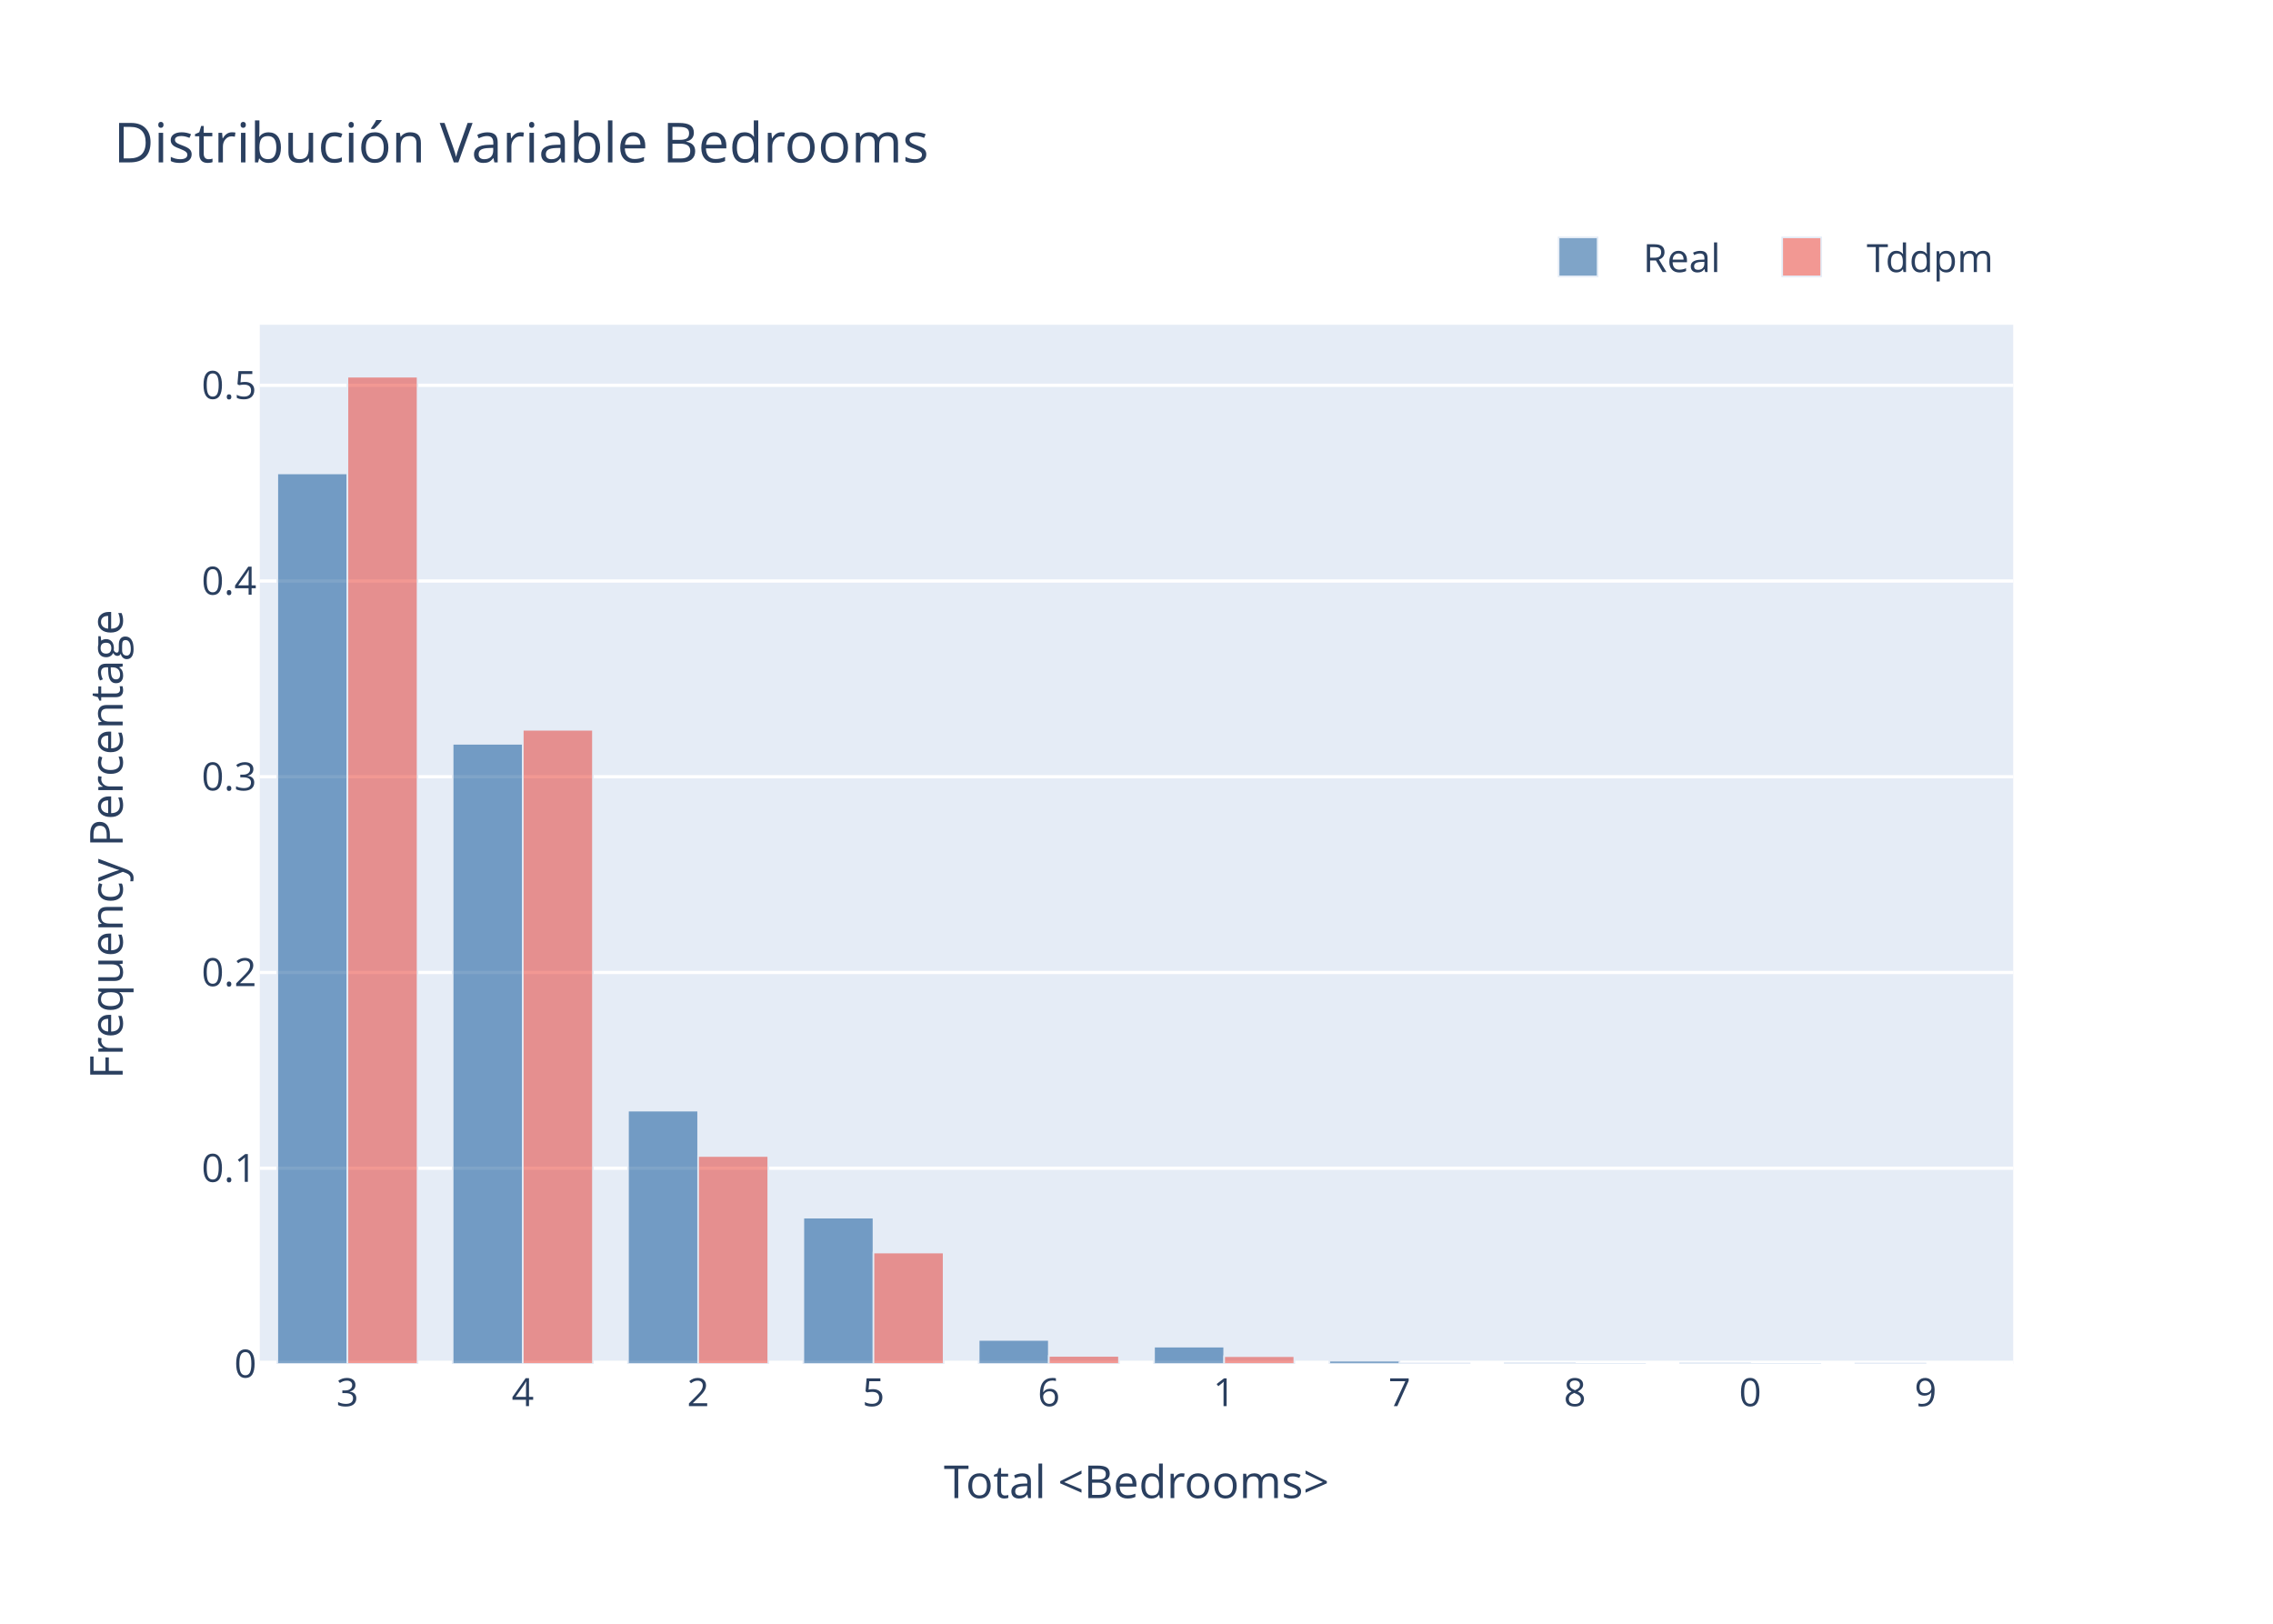
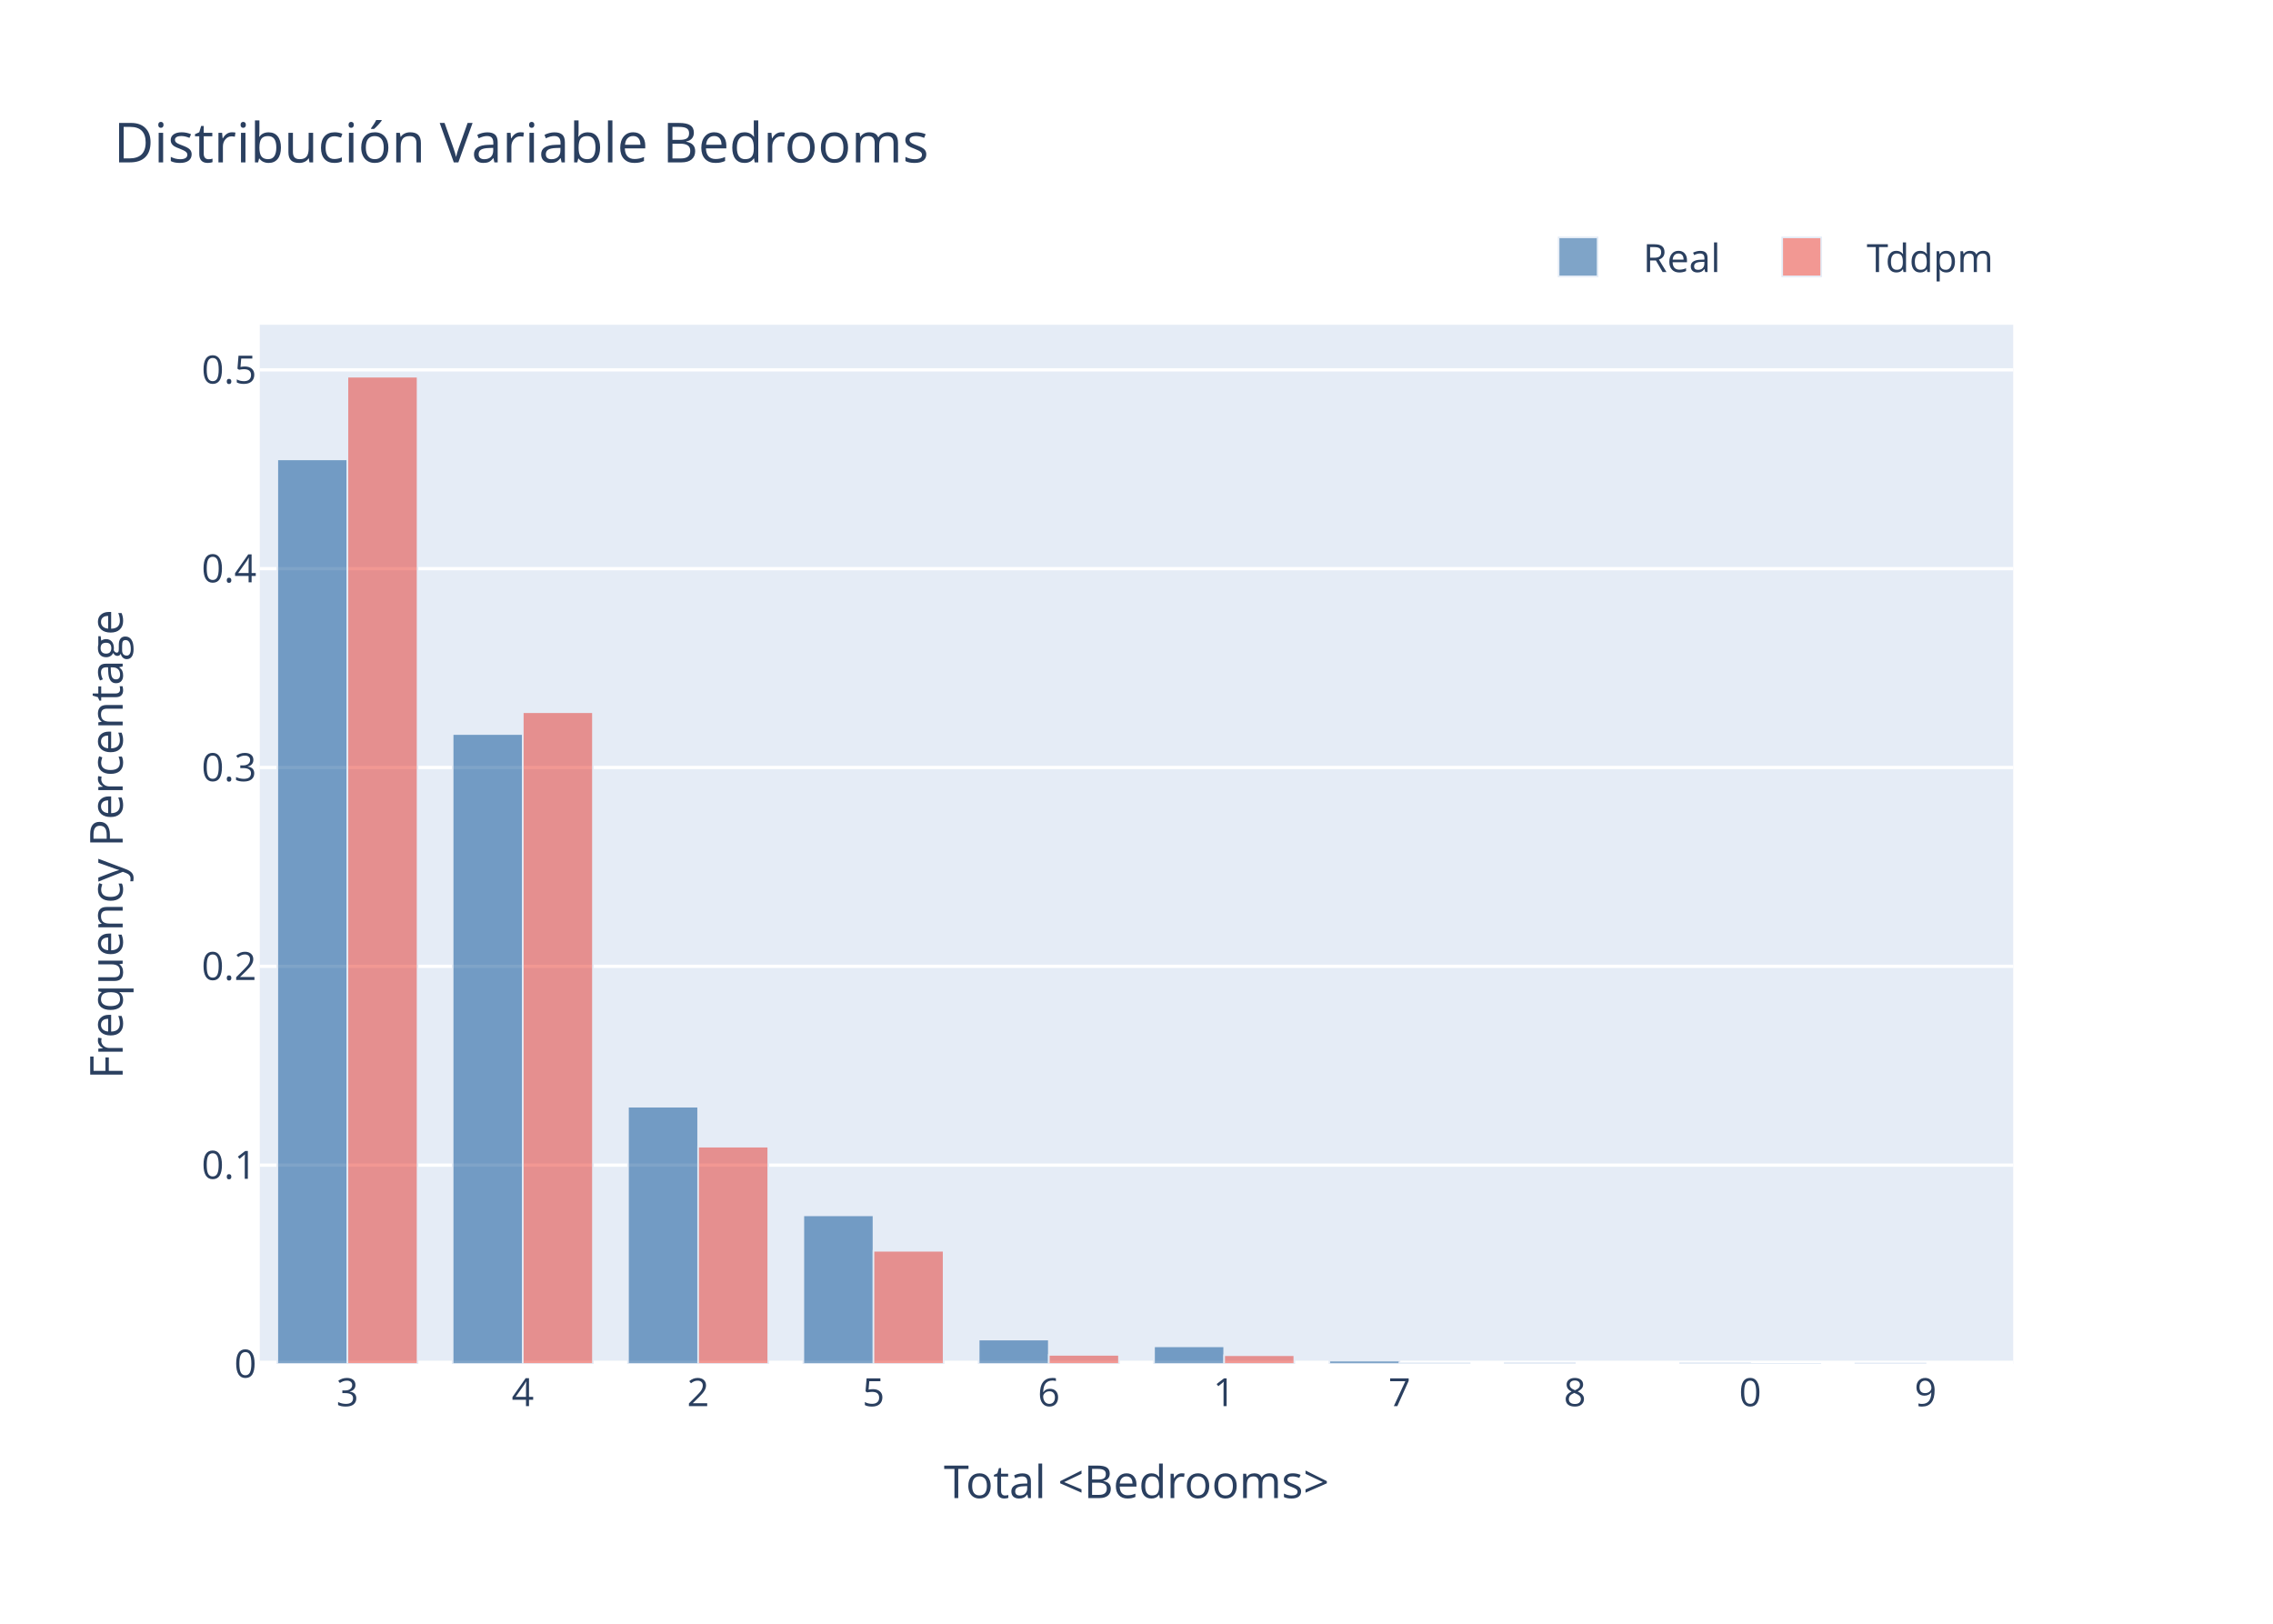
<svg xmlns="http://www.w3.org/2000/svg" class="main-svg" width="700" height="500" style="" viewBox="0 0 700 500">
  <rect x="0" y="0" width="700" height="500" style="fill: rgb(255, 255, 255); fill-opacity: 1;" />
-   <defs id="defs-8b1a84">
+   <defs id="defs-8ed257">
    <g class="clips">
-       <clipPath id="clip8b1a84xyplot" class="plotclip">
+       <clipPath id="clip8ed257xyplot" class="plotclip">
        <rect width="540" height="320" />
      </clipPath>
-       <clipPath class="axesclip" id="clip8b1a84x">
+       <clipPath class="axesclip" id="clip8ed257x">
        <rect x="80" y="0" width="540" height="500" />
      </clipPath>
-       <clipPath class="axesclip" id="clip8b1a84y">
+       <clipPath class="axesclip" id="clip8ed257y">
        <rect x="0" y="100" width="700" height="320" />
      </clipPath>
-       <clipPath class="axesclip" id="clip8b1a84xy">
+       <clipPath class="axesclip" id="clip8ed257xy">
        <rect x="80" y="100" width="540" height="320" />
      </clipPath>
    </g>
    <g class="gradients" />
    <g class="patterns" />
  </defs>
  <g class="bglayer">
    <rect class="bg" x="80" y="100" width="540" height="320" style="fill: rgb(229, 236, 246); fill-opacity: 1; stroke-width: 0;" />
  </g>
  <g class="layer-below">
    <g class="imagelayer" />
    <g class="shapelayer" />
  </g>
  <g class="cartesianlayer">
    <g class="subplot xy">
      <g class="layer-subplot">
        <g class="shapelayer" />
        <g class="imagelayer" />
      </g>
      <g class="minor-gridlayer">
        <g class="x" />
        <g class="y" />
      </g>
      <g class="gridlayer">
        <g class="x" />
        <g class="y">
-           <path class="ygrid crisp" transform="translate(0,359.73)" d="M80,0h540" style="stroke: rgb(255, 255, 255); stroke-opacity: 1; stroke-width: 1px;" />
-           <path class="ygrid crisp" transform="translate(0,299.45)" d="M80,0h540" style="stroke: rgb(255, 255, 255); stroke-opacity: 1; stroke-width: 1px;" />
-           <path class="ygrid crisp" transform="translate(0,239.18)" d="M80,0h540" style="stroke: rgb(255, 255, 255); stroke-opacity: 1; stroke-width: 1px;" />
-           <path class="ygrid crisp" transform="translate(0,178.91)" d="M80,0h540" style="stroke: rgb(255, 255, 255); stroke-opacity: 1; stroke-width: 1px;" />
-           <path class="ygrid crisp" transform="translate(0,118.64)" d="M80,0h540" style="stroke: rgb(255, 255, 255); stroke-opacity: 1; stroke-width: 1px;" />
+           <path class="ygrid crisp" transform="translate(0,358.78)" d="M80,0h540" style="stroke: rgb(255, 255, 255); stroke-opacity: 1; stroke-width: 1px;" />
+           <path class="ygrid crisp" transform="translate(0,297.56)" d="M80,0h540" style="stroke: rgb(255, 255, 255); stroke-opacity: 1; stroke-width: 1px;" />
+           <path class="ygrid crisp" transform="translate(0,236.33)" d="M80,0h540" style="stroke: rgb(255, 255, 255); stroke-opacity: 1; stroke-width: 1px;" />
+           <path class="ygrid crisp" transform="translate(0,175.11)" d="M80,0h540" style="stroke: rgb(255, 255, 255); stroke-opacity: 1; stroke-width: 1px;" />
+           <path class="ygrid crisp" transform="translate(0,113.89)" d="M80,0h540" style="stroke: rgb(255, 255, 255); stroke-opacity: 1; stroke-width: 1px;" />
        </g>
      </g>
      <g class="zerolinelayer">
        <path class="yzl zl crisp" transform="translate(0,420)" d="M80,0h540" style="stroke: rgb(255, 255, 255); stroke-opacity: 1; stroke-width: 2px;" />
      </g>
      <path class="xlines-below" />
      <path class="ylines-below" />
      <g class="overlines-below" />
      <g class="xaxislayer-below" />
      <g class="yaxislayer-below" />
      <g class="overaxes-below" />
-       <g class="plot" transform="translate(80,100)" clip-path="url(#clip8b1a84xyplot)">
+       <g class="plot" transform="translate(80,100)" clip-path="url(#clip8ed257xyplot)">
        <g class="barlayer mlayer">
          <g class="trace bars" style="opacity: 1;">
            <g class="points">
              <g class="point">
-                 <path d="M5.4,320V45.78H27V320Z" style="vector-effect: none; opacity: 1; stroke-width: 0.5px; fill: rgb(0, 75, 147); fill-opacity: 0.5; stroke: rgb(229, 236, 246); stroke-opacity: 1;" />
-               </g>
-               <g class="point">
-                 <path d="M59.4,320V129.04H81V320Z" style="vector-effect: none; opacity: 1; stroke-width: 0.5px; fill: rgb(0, 75, 147); fill-opacity: 0.5; stroke: rgb(229, 236, 246); stroke-opacity: 1;" />
-               </g>
-               <g class="point">
-                 <path d="M113.4,320V242H135V320Z" style="vector-effect: none; opacity: 1; stroke-width: 0.5px; fill: rgb(0, 75, 147); fill-opacity: 0.5; stroke: rgb(229, 236, 246); stroke-opacity: 1;" />
-               </g>
-               <g class="point">
-                 <path d="M167.4,320V274.95H189V320Z" style="vector-effect: none; opacity: 1; stroke-width: 0.5px; fill: rgb(0, 75, 147); fill-opacity: 0.5; stroke: rgb(229, 236, 246); stroke-opacity: 1;" />
-               </g>
-               <g class="point">
-                 <path d="M221.4,320V312.61H243V320Z" style="vector-effect: none; opacity: 1; stroke-width: 0.5px; fill: rgb(0, 75, 147); fill-opacity: 0.5; stroke: rgb(229, 236, 246); stroke-opacity: 1;" />
-               </g>
-               <g class="point">
-                 <path d="M275.4,320V314.67H297V320Z" style="vector-effect: none; opacity: 1; stroke-width: 0.5px; fill: rgb(0, 75, 147); fill-opacity: 0.5; stroke: rgb(229, 236, 246); stroke-opacity: 1;" />
-               </g>
-               <g class="point">
-                 <path d="M329.4,320V318.99H351V320Z" style="vector-effect: none; opacity: 1; stroke-width: 0.5px; fill: rgb(0, 75, 147); fill-opacity: 0.5; stroke: rgb(229, 236, 246); stroke-opacity: 1;" />
-               </g>
-               <g class="point">
-                 <path d="M383.4,320V319.69H405V320Z" style="vector-effect: none; opacity: 1; stroke-width: 0.5px; fill: rgb(0, 75, 147); fill-opacity: 0.5; stroke: rgb(229, 236, 246); stroke-opacity: 1;" />
+                 <path d="M5.4,320V41.46H27V320Z" style="vector-effect: none; opacity: 1; stroke-width: 0.5px; fill: rgb(0, 75, 147); fill-opacity: 0.5; stroke: rgb(229, 236, 246); stroke-opacity: 1;" />
+               </g>
+               <g class="point">
+                 <path d="M59.4,320V126.03H81V320Z" style="vector-effect: none; opacity: 1; stroke-width: 0.5px; fill: rgb(0, 75, 147); fill-opacity: 0.5; stroke: rgb(229, 236, 246); stroke-opacity: 1;" />
+               </g>
+               <g class="point">
+                 <path d="M113.4,320V240.78H135V320Z" style="vector-effect: none; opacity: 1; stroke-width: 0.5px; fill: rgb(0, 75, 147); fill-opacity: 0.5; stroke: rgb(229, 236, 246); stroke-opacity: 1;" />
+               </g>
+               <g class="point">
+                 <path d="M167.4,320V274.24H189V320Z" style="vector-effect: none; opacity: 1; stroke-width: 0.5px; fill: rgb(0, 75, 147); fill-opacity: 0.5; stroke: rgb(229, 236, 246); stroke-opacity: 1;" />
+               </g>
+               <g class="point">
+                 <path d="M221.4,320V312.49H243V320Z" style="vector-effect: none; opacity: 1; stroke-width: 0.5px; fill: rgb(0, 75, 147); fill-opacity: 0.5; stroke: rgb(229, 236, 246); stroke-opacity: 1;" />
+               </g>
+               <g class="point">
+                 <path d="M275.4,320V314.58H297V320Z" style="vector-effect: none; opacity: 1; stroke-width: 0.5px; fill: rgb(0, 75, 147); fill-opacity: 0.5; stroke: rgb(229, 236, 246); stroke-opacity: 1;" />
+               </g>
+               <g class="point">
+                 <path d="M329.4,320V318.97H351V320Z" style="vector-effect: none; opacity: 1; stroke-width: 0.5px; fill: rgb(0, 75, 147); fill-opacity: 0.5; stroke: rgb(229, 236, 246); stroke-opacity: 1;" />
+               </g>
+               <g class="point">
+                 <path d="M383.4,320V319.68H405V320Z" style="vector-effect: none; opacity: 1; stroke-width: 0.5px; fill: rgb(0, 75, 147); fill-opacity: 0.5; stroke: rgb(229, 236, 246); stroke-opacity: 1;" />
              </g>
              <g class="point">
                <path d="M437.4,320V319.72H459V320Z" style="vector-effect: none; opacity: 1; stroke-width: 0.5px; fill: rgb(0, 75, 147); fill-opacity: 0.5; stroke: rgb(229, 236, 246); stroke-opacity: 1;" />
              </g>
              <g class="point">
-                 <path d="M491.4,320V319.83H513V320Z" style="vector-effect: none; opacity: 1; stroke-width: 0.5px; fill: rgb(0, 75, 147); fill-opacity: 0.5; stroke: rgb(229, 236, 246); stroke-opacity: 1;" />
+                 <path d="M491.4,320V319.82H513V320Z" style="vector-effect: none; opacity: 1; stroke-width: 0.5px; fill: rgb(0, 75, 147); fill-opacity: 0.5; stroke: rgb(229, 236, 246); stroke-opacity: 1;" />
              </g>
            </g>
          </g>
          <g class="trace bars" style="opacity: 1;">
            <g class="points">
              <g class="point">
                <path d="M459,320V319.97H480.6V320Z" style="vector-effect: none; opacity: 1; stroke-width: 0.5px; fill: rgb(230, 51, 41); fill-opacity: 0.5; stroke: rgb(229, 236, 246); stroke-opacity: 1;" />
              </g>
              <g class="point">
-                 <path d="M297,320V317.6H318.6V320Z" style="vector-effect: none; opacity: 1; stroke-width: 0.5px; fill: rgb(230, 51, 41); fill-opacity: 0.5; stroke: rgb(229, 236, 246); stroke-opacity: 1;" />
-               </g>
-               <g class="point">
-                 <path d="M135,320V255.97H156.6V320Z" style="vector-effect: none; opacity: 1; stroke-width: 0.5px; fill: rgb(230, 51, 41); fill-opacity: 0.5; stroke: rgb(229, 236, 246); stroke-opacity: 1;" />
+                 <path d="M297,320V317.31H318.6V320Z" style="vector-effect: none; opacity: 1; stroke-width: 0.5px; fill: rgb(230, 51, 41); fill-opacity: 0.5; stroke: rgb(229, 236, 246); stroke-opacity: 1;" />
+               </g>
+               <g class="point">
+                 <path d="M135,320V253.09H156.6V320Z" style="vector-effect: none; opacity: 1; stroke-width: 0.5px; fill: rgb(230, 51, 41); fill-opacity: 0.5; stroke: rgb(229, 236, 246); stroke-opacity: 1;" />
              </g>
              <g class="point">
                <path d="M27,320V16H48.6V320Z" style="vector-effect: none; opacity: 1; stroke-width: 0.5px; fill: rgb(230, 51, 41); fill-opacity: 0.5; stroke: rgb(229, 236, 246); stroke-opacity: 1;" />
              </g>
              <g class="point">
-                 <path d="M81,320V124.73H102.6V320Z" style="vector-effect: none; opacity: 1; stroke-width: 0.5px; fill: rgb(230, 51, 41); fill-opacity: 0.5; stroke: rgb(229, 236, 246); stroke-opacity: 1;" />
-               </g>
-               <g class="point">
-                 <path d="M189,320V285.7H210.6V320Z" style="vector-effect: none; opacity: 1; stroke-width: 0.5px; fill: rgb(230, 51, 41); fill-opacity: 0.5; stroke: rgb(229, 236, 246); stroke-opacity: 1;" />
-               </g>
-               <g class="point">
-                 <path d="M243,320V317.52H264.6V320Z" style="vector-effect: none; opacity: 1; stroke-width: 0.5px; fill: rgb(230, 51, 41); fill-opacity: 0.5; stroke: rgb(229, 236, 246); stroke-opacity: 1;" />
-               </g>
-               <g class="point">
-                 <path d="M351,320V319.8H372.6V320Z" style="vector-effect: none; opacity: 1; stroke-width: 0.5px; fill: rgb(230, 51, 41); fill-opacity: 0.5; stroke: rgb(229, 236, 246); stroke-opacity: 1;" />
-               </g>
-               <g class="point">
-                 <path d="M405,320V319.97H426.6V320Z" style="vector-effect: none; opacity: 1; stroke-width: 0.5px; fill: rgb(230, 51, 41); fill-opacity: 0.5; stroke: rgb(229, 236, 246); stroke-opacity: 1;" />
+                 <path d="M81,320V119.31H102.6V320Z" style="vector-effect: none; opacity: 1; stroke-width: 0.5px; fill: rgb(230, 51, 41); fill-opacity: 0.5; stroke: rgb(229, 236, 246); stroke-opacity: 1;" />
+               </g>
+               <g class="point">
+                 <path d="M189,320V285.16H210.6V320Z" style="vector-effect: none; opacity: 1; stroke-width: 0.5px; fill: rgb(230, 51, 41); fill-opacity: 0.5; stroke: rgb(229, 236, 246); stroke-opacity: 1;" />
+               </g>
+               <g class="point">
+                 <path d="M243,320V317.2H264.6V320Z" style="vector-effect: none; opacity: 1; stroke-width: 0.5px; fill: rgb(230, 51, 41); fill-opacity: 0.5; stroke: rgb(229, 236, 246); stroke-opacity: 1;" />
+               </g>
+               <g class="point">
+                 <path d="M351,320V319.75H372.6V320Z" style="vector-effect: none; opacity: 1; stroke-width: 0.5px; fill: rgb(230, 51, 41); fill-opacity: 0.5; stroke: rgb(229, 236, 246); stroke-opacity: 1;" />
              </g>
            </g>
          </g>
        </g>
      </g>
      <g class="overplot" />
      <path class="xlines-above crisp" d="M0,0" style="fill: none;" />
      <path class="ylines-above crisp" d="M0,0" style="fill: none;" />
      <g class="overlines-above" />
      <g class="xaxislayer-above">
        <g class="xtick">
          <text text-anchor="middle" x="0" y="433" transform="translate(107,0)" style="font-family: 'Open Sans', verdana, arial, sans-serif; font-size: 12px; fill: rgb(42, 63, 95); fill-opacity: 1; white-space: pre; opacity: 1;">3</text>
        </g>
        <g class="xtick">
          <text text-anchor="middle" x="0" y="433" transform="translate(161,0)" style="font-family: 'Open Sans', verdana, arial, sans-serif; font-size: 12px; fill: rgb(42, 63, 95); fill-opacity: 1; white-space: pre; opacity: 1;">4</text>
        </g>
        <g class="xtick">
          <text text-anchor="middle" x="0" y="433" transform="translate(215,0)" style="font-family: 'Open Sans', verdana, arial, sans-serif; font-size: 12px; fill: rgb(42, 63, 95); fill-opacity: 1; white-space: pre; opacity: 1;">2</text>
        </g>
        <g class="xtick">
          <text text-anchor="middle" x="0" y="433" transform="translate(269,0)" style="font-family: 'Open Sans', verdana, arial, sans-serif; font-size: 12px; fill: rgb(42, 63, 95); fill-opacity: 1; white-space: pre; opacity: 1;">5</text>
        </g>
        <g class="xtick">
          <text text-anchor="middle" x="0" y="433" transform="translate(323,0)" style="font-family: 'Open Sans', verdana, arial, sans-serif; font-size: 12px; fill: rgb(42, 63, 95); fill-opacity: 1; white-space: pre; opacity: 1;">6</text>
        </g>
        <g class="xtick">
          <text text-anchor="middle" x="0" y="433" transform="translate(377,0)" style="font-family: 'Open Sans', verdana, arial, sans-serif; font-size: 12px; fill: rgb(42, 63, 95); fill-opacity: 1; white-space: pre; opacity: 1;">1</text>
        </g>
        <g class="xtick">
          <text text-anchor="middle" x="0" y="433" transform="translate(431,0)" style="font-family: 'Open Sans', verdana, arial, sans-serif; font-size: 12px; fill: rgb(42, 63, 95); fill-opacity: 1; white-space: pre; opacity: 1;">7</text>
        </g>
        <g class="xtick">
          <text text-anchor="middle" x="0" y="433" transform="translate(485,0)" style="font-family: 'Open Sans', verdana, arial, sans-serif; font-size: 12px; fill: rgb(42, 63, 95); fill-opacity: 1; white-space: pre; opacity: 1;">8</text>
        </g>
        <g class="xtick">
          <text text-anchor="middle" x="0" y="433" transform="translate(539,0)" style="font-family: 'Open Sans', verdana, arial, sans-serif; font-size: 12px; fill: rgb(42, 63, 95); fill-opacity: 1; white-space: pre; opacity: 1;">0</text>
        </g>
        <g class="xtick">
          <text text-anchor="middle" x="0" y="433" transform="translate(593,0)" style="font-family: 'Open Sans', verdana, arial, sans-serif; font-size: 12px; fill: rgb(42, 63, 95); fill-opacity: 1; white-space: pre; opacity: 1;">9</text>
        </g>
      </g>
      <g class="yaxislayer-above">
        <g class="ytick">
          <text text-anchor="end" x="79" y="4.2" transform="translate(0,420)" style="font-family: 'Open Sans', verdana, arial, sans-serif; font-size: 12px; fill: rgb(42, 63, 95); fill-opacity: 1; white-space: pre; opacity: 1;">0</text>
        </g>
        <g class="ytick">
-           <text text-anchor="end" x="79" y="4.2" style="font-family: 'Open Sans', verdana, arial, sans-serif; font-size: 12px; fill: rgb(42, 63, 95); fill-opacity: 1; white-space: pre; opacity: 1;" transform="translate(0,359.73)">0.1</text>
-         </g>
-         <g class="ytick">
-           <text text-anchor="end" x="79" y="4.2" style="font-family: 'Open Sans', verdana, arial, sans-serif; font-size: 12px; fill: rgb(42, 63, 95); fill-opacity: 1; white-space: pre; opacity: 1;" transform="translate(0,299.45)">0.2</text>
-         </g>
-         <g class="ytick">
-           <text text-anchor="end" x="79" y="4.2" style="font-family: 'Open Sans', verdana, arial, sans-serif; font-size: 12px; fill: rgb(42, 63, 95); fill-opacity: 1; white-space: pre; opacity: 1;" transform="translate(0,239.18)">0.3</text>
-         </g>
-         <g class="ytick">
-           <text text-anchor="end" x="79" y="4.2" style="font-family: 'Open Sans', verdana, arial, sans-serif; font-size: 12px; fill: rgb(42, 63, 95); fill-opacity: 1; white-space: pre; opacity: 1;" transform="translate(0,178.91)">0.4</text>
-         </g>
-         <g class="ytick">
-           <text text-anchor="end" x="79" y="4.2" style="font-family: 'Open Sans', verdana, arial, sans-serif; font-size: 12px; fill: rgb(42, 63, 95); fill-opacity: 1; white-space: pre; opacity: 1;" transform="translate(0,118.64)">0.5</text>
+           <text text-anchor="end" x="79" y="4.2" style="font-family: 'Open Sans', verdana, arial, sans-serif; font-size: 12px; fill: rgb(42, 63, 95); fill-opacity: 1; white-space: pre; opacity: 1;" transform="translate(0,358.78)">0.1</text>
+         </g>
+         <g class="ytick">
+           <text text-anchor="end" x="79" y="4.2" style="font-family: 'Open Sans', verdana, arial, sans-serif; font-size: 12px; fill: rgb(42, 63, 95); fill-opacity: 1; white-space: pre; opacity: 1;" transform="translate(0,297.56)">0.2</text>
+         </g>
+         <g class="ytick">
+           <text text-anchor="end" x="79" y="4.2" style="font-family: 'Open Sans', verdana, arial, sans-serif; font-size: 12px; fill: rgb(42, 63, 95); fill-opacity: 1; white-space: pre; opacity: 1;" transform="translate(0,236.33)">0.3</text>
+         </g>
+         <g class="ytick">
+           <text text-anchor="end" x="79" y="4.2" style="font-family: 'Open Sans', verdana, arial, sans-serif; font-size: 12px; fill: rgb(42, 63, 95); fill-opacity: 1; white-space: pre; opacity: 1;" transform="translate(0,175.11)">0.4</text>
+         </g>
+         <g class="ytick">
+           <text text-anchor="end" x="79" y="4.2" style="font-family: 'Open Sans', verdana, arial, sans-serif; font-size: 12px; fill: rgb(42, 63, 95); fill-opacity: 1; white-space: pre; opacity: 1;" transform="translate(0,113.89)">0.5</text>
        </g>
      </g>
      <g class="overaxes-above" />
    </g>
  </g>
  <g class="polarlayer" />
  <g class="smithlayer" />
  <g class="ternarylayer" />
  <g class="geolayer" />
  <g class="funnelarealayer" />
  <g class="pielayer" />
  <g class="iciclelayer" />
  <g class="treemaplayer" />
  <g class="sunburstlayer" />
  <g class="glimages" />
-   <defs id="topdefs-8b1a84">
+   <defs id="topdefs-8ed257">
    <g class="clips" />
-     <clipPath id="legend8b1a84">
+     <clipPath id="legend8ed257">
      <rect width="154" height="29" x="0" y="0" />
    </clipPath>
  </defs>
  <g class="layer-above">
    <g class="imagelayer" />
    <g class="shapelayer" />
  </g>
  <g class="infolayer">
    <g class="legend" pointer-events="all" transform="translate(466,64.6)">
      <rect class="bg" shape-rendering="crispEdges" width="154" height="29" x="0" y="0" style="stroke: rgb(68, 68, 68); stroke-opacity: 1; fill: rgb(255, 255, 255); fill-opacity: 1; stroke-width: 0px;" />
-       <g class="scrollbox" transform="" clip-path="url(#legend8b1a84)">
+       <g class="scrollbox" transform="" clip-path="url(#legend8ed257)">
        <g class="groups">
          <g class="traces" transform="translate(0,14.5)" style="opacity: 1;">
            <text class="legendtext" text-anchor="start" x="40" y="4.68" style="font-family: 'Open Sans', verdana, arial, sans-serif; font-size: 12px; fill: rgb(42, 63, 95); fill-opacity: 1; white-space: pre;">Real</text>
            <g class="layers" style="opacity: 1;">
              <g class="legendfill" />
              <g class="legendlines" />
              <g class="legendsymbols">
                <g class="legendpoints">
                  <path class="legendundefined" d="M6,6H-6V-6H6Z" transform="translate(20,0)" style="stroke-width: 0.5px; fill: rgb(0, 75, 147); fill-opacity: 0.5; stroke: rgb(229, 236, 246); stroke-opacity: 1;" />
                </g>
              </g>
            </g>
            <rect class="legendtoggle" x="0" y="-9.5" width="66.359" height="19" style="fill: rgb(0, 0, 0); fill-opacity: 0;" />
          </g>
          <g class="traces" transform="translate(68.85938,14.5)" style="opacity: 1;">
            <text class="legendtext" text-anchor="start" x="40" y="4.68" style="font-family: 'Open Sans', verdana, arial, sans-serif; font-size: 12px; fill: rgb(42, 63, 95); fill-opacity: 1; white-space: pre;">Tddpm</text>
            <g class="layers" style="opacity: 1;">
              <g class="legendfill" />
              <g class="legendlines" />
              <g class="legendsymbols">
                <g class="legendpoints">
                  <path class="legendundefined" d="M6,6H-6V-6H6Z" transform="translate(20,0)" style="stroke-width: 0.5px; fill: rgb(230, 51, 41); fill-opacity: 0.5; stroke: rgb(229, 236, 246); stroke-opacity: 1;" />
                </g>
              </g>
            </g>
            <rect class="legendtoggle" x="0" y="-9.5" width="82.375" height="19" style="fill: rgb(0, 0, 0); fill-opacity: 0;" />
          </g>
        </g>
      </g>
      <rect class="scrollbar" rx="20" ry="3" width="0" height="0" x="0" y="0" style="fill: rgb(128, 139, 164); fill-opacity: 1;" />
    </g>
    <g class="g-gtitle">
      <text class="gtitle" x="35" y="50" text-anchor="start" dy="0em" style="font-family: 'Open Sans', verdana, arial, sans-serif; font-size: 17px; fill: rgb(42, 63, 95); opacity: 1; font-weight: normal; white-space: pre;">Distribución Variable Bedrooms</text>
    </g>
    <g class="g-xtitle">
      <text class="xtitle" x="350" y="461.3" text-anchor="middle" style="font-family: 'Open Sans', verdana, arial, sans-serif; font-size: 14px; fill: rgb(42, 63, 95); opacity: 1; font-weight: normal; white-space: pre;">Total &lt;Bedrooms&gt;</text>
    </g>
    <g class="g-ytitle">
      <text class="ytitle" transform="rotate(-90,37.77813,260)" x="37.778" y="260" text-anchor="middle" style="font-family: 'Open Sans', verdana, arial, sans-serif; font-size: 14px; fill: rgb(42, 63, 95); opacity: 1; font-weight: normal; white-space: pre;">Frequency Percentage</text>
    </g>
  </g>
</svg>
